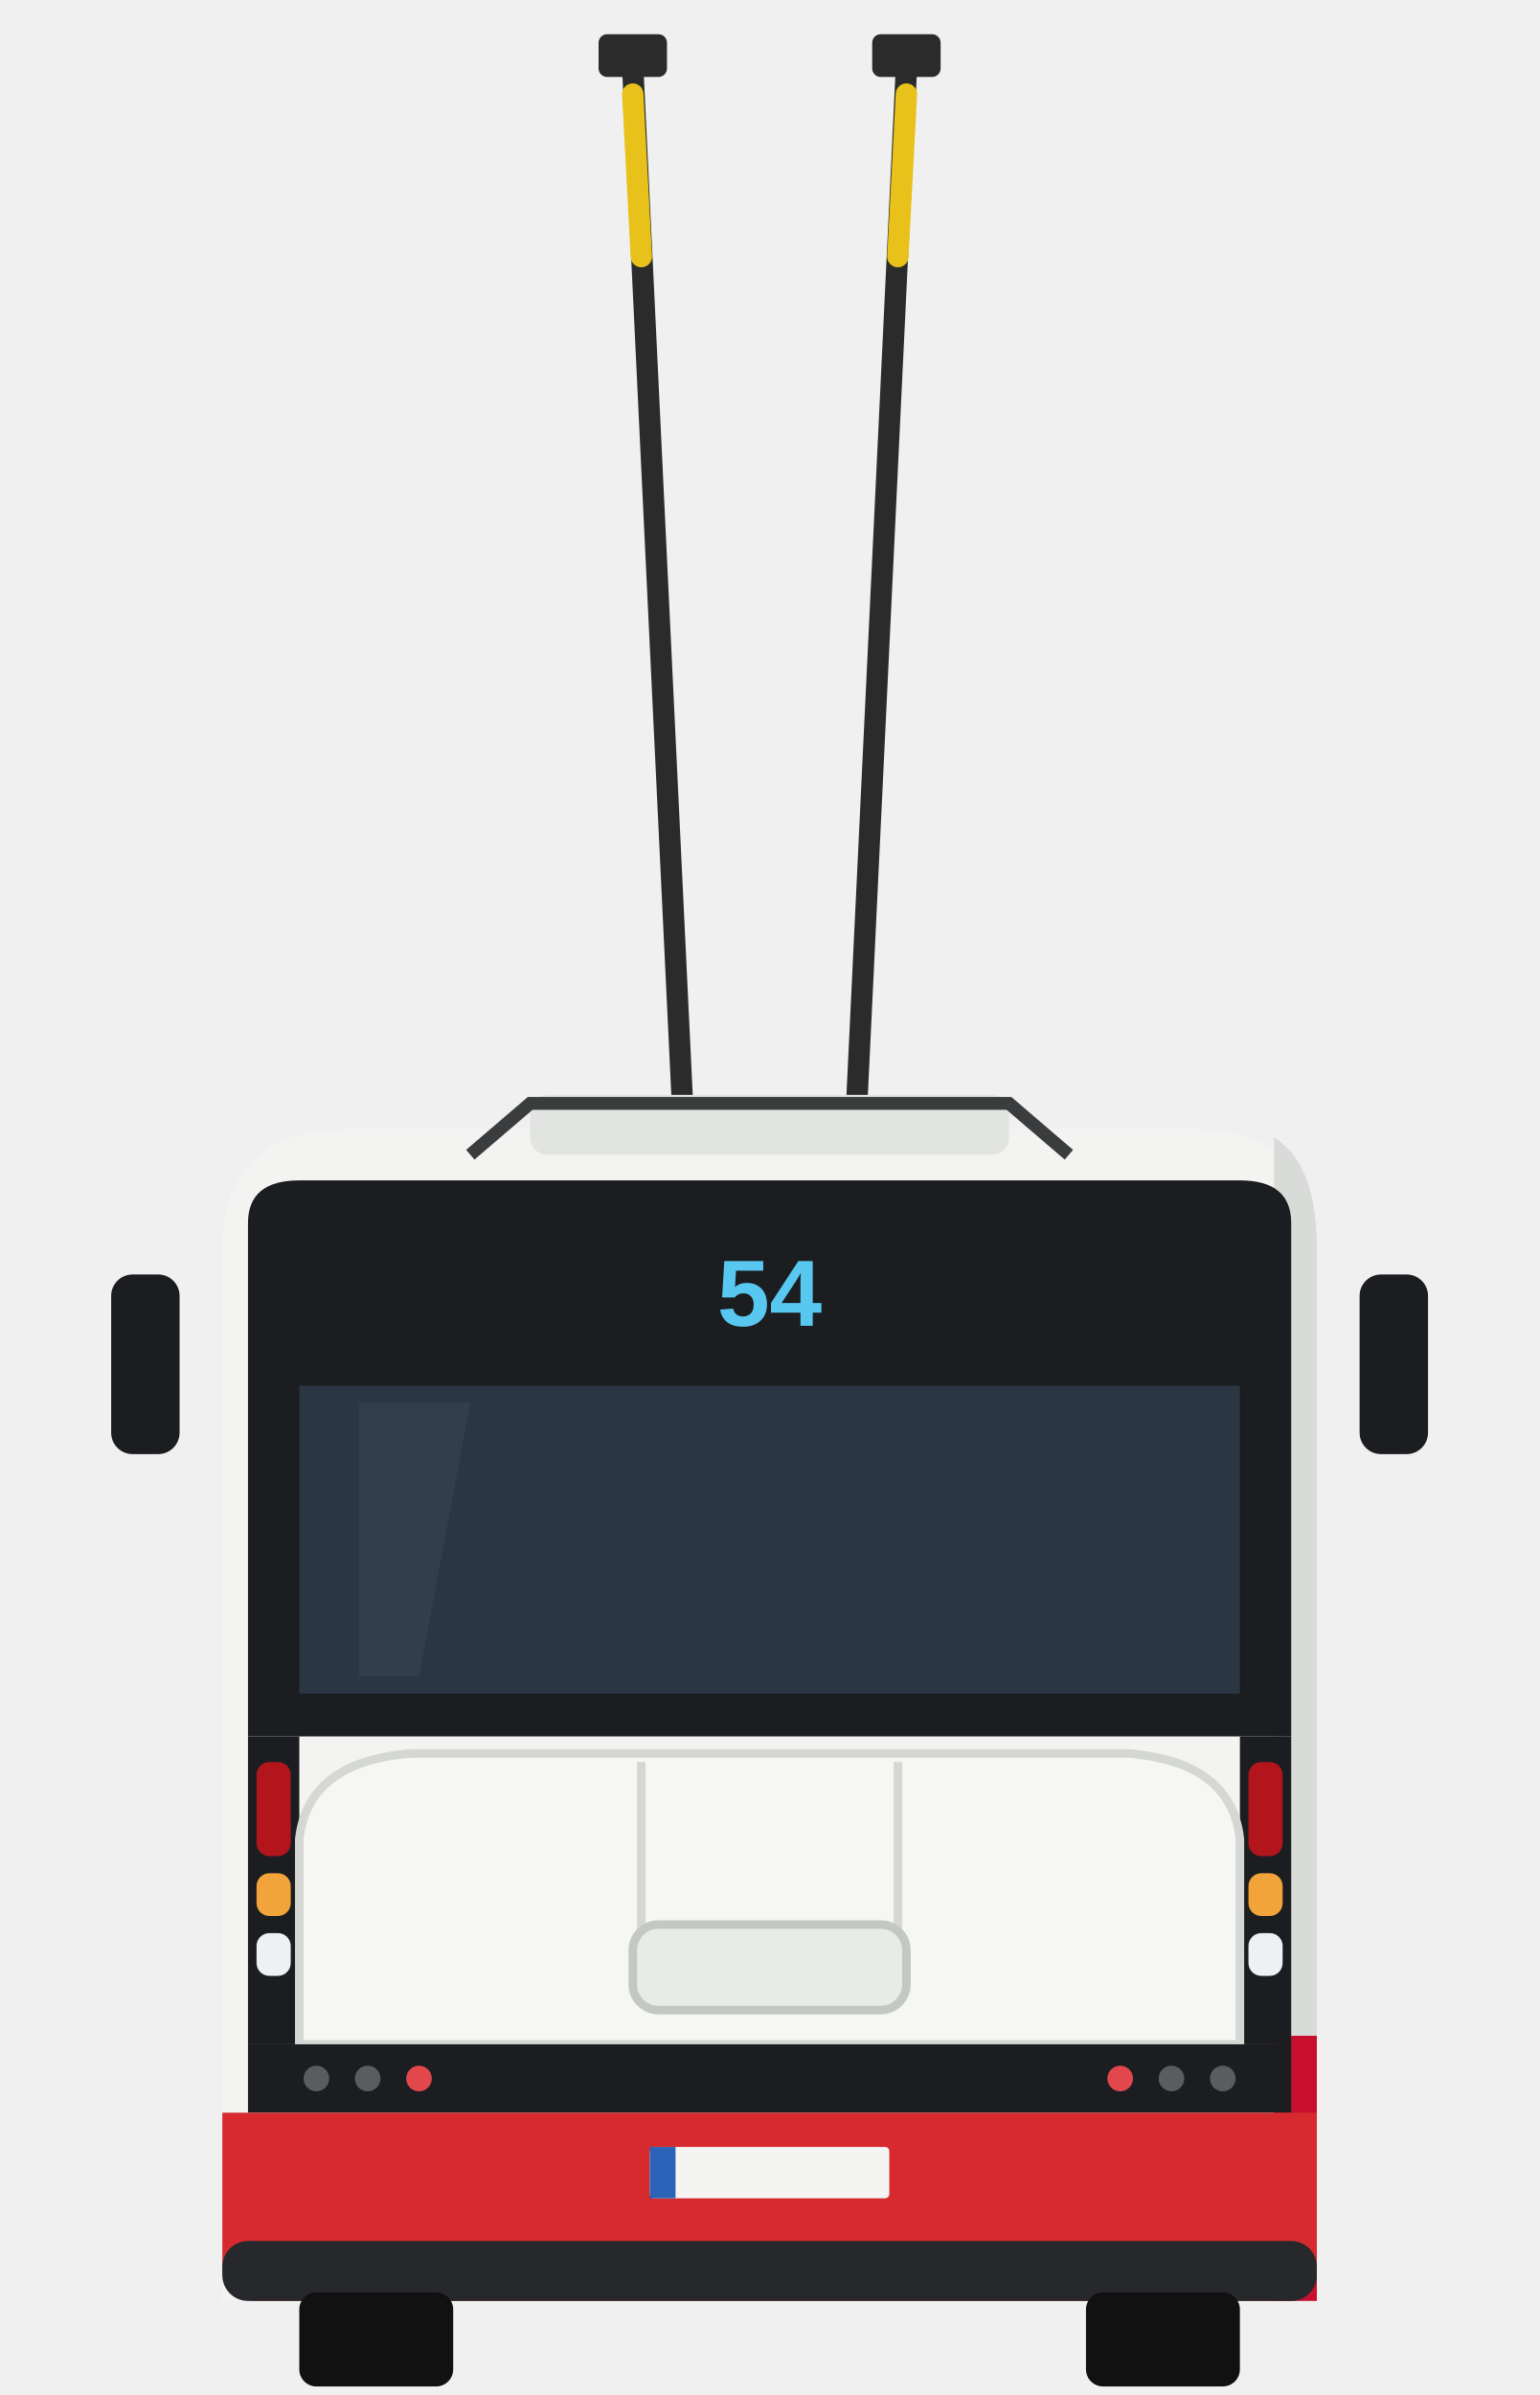
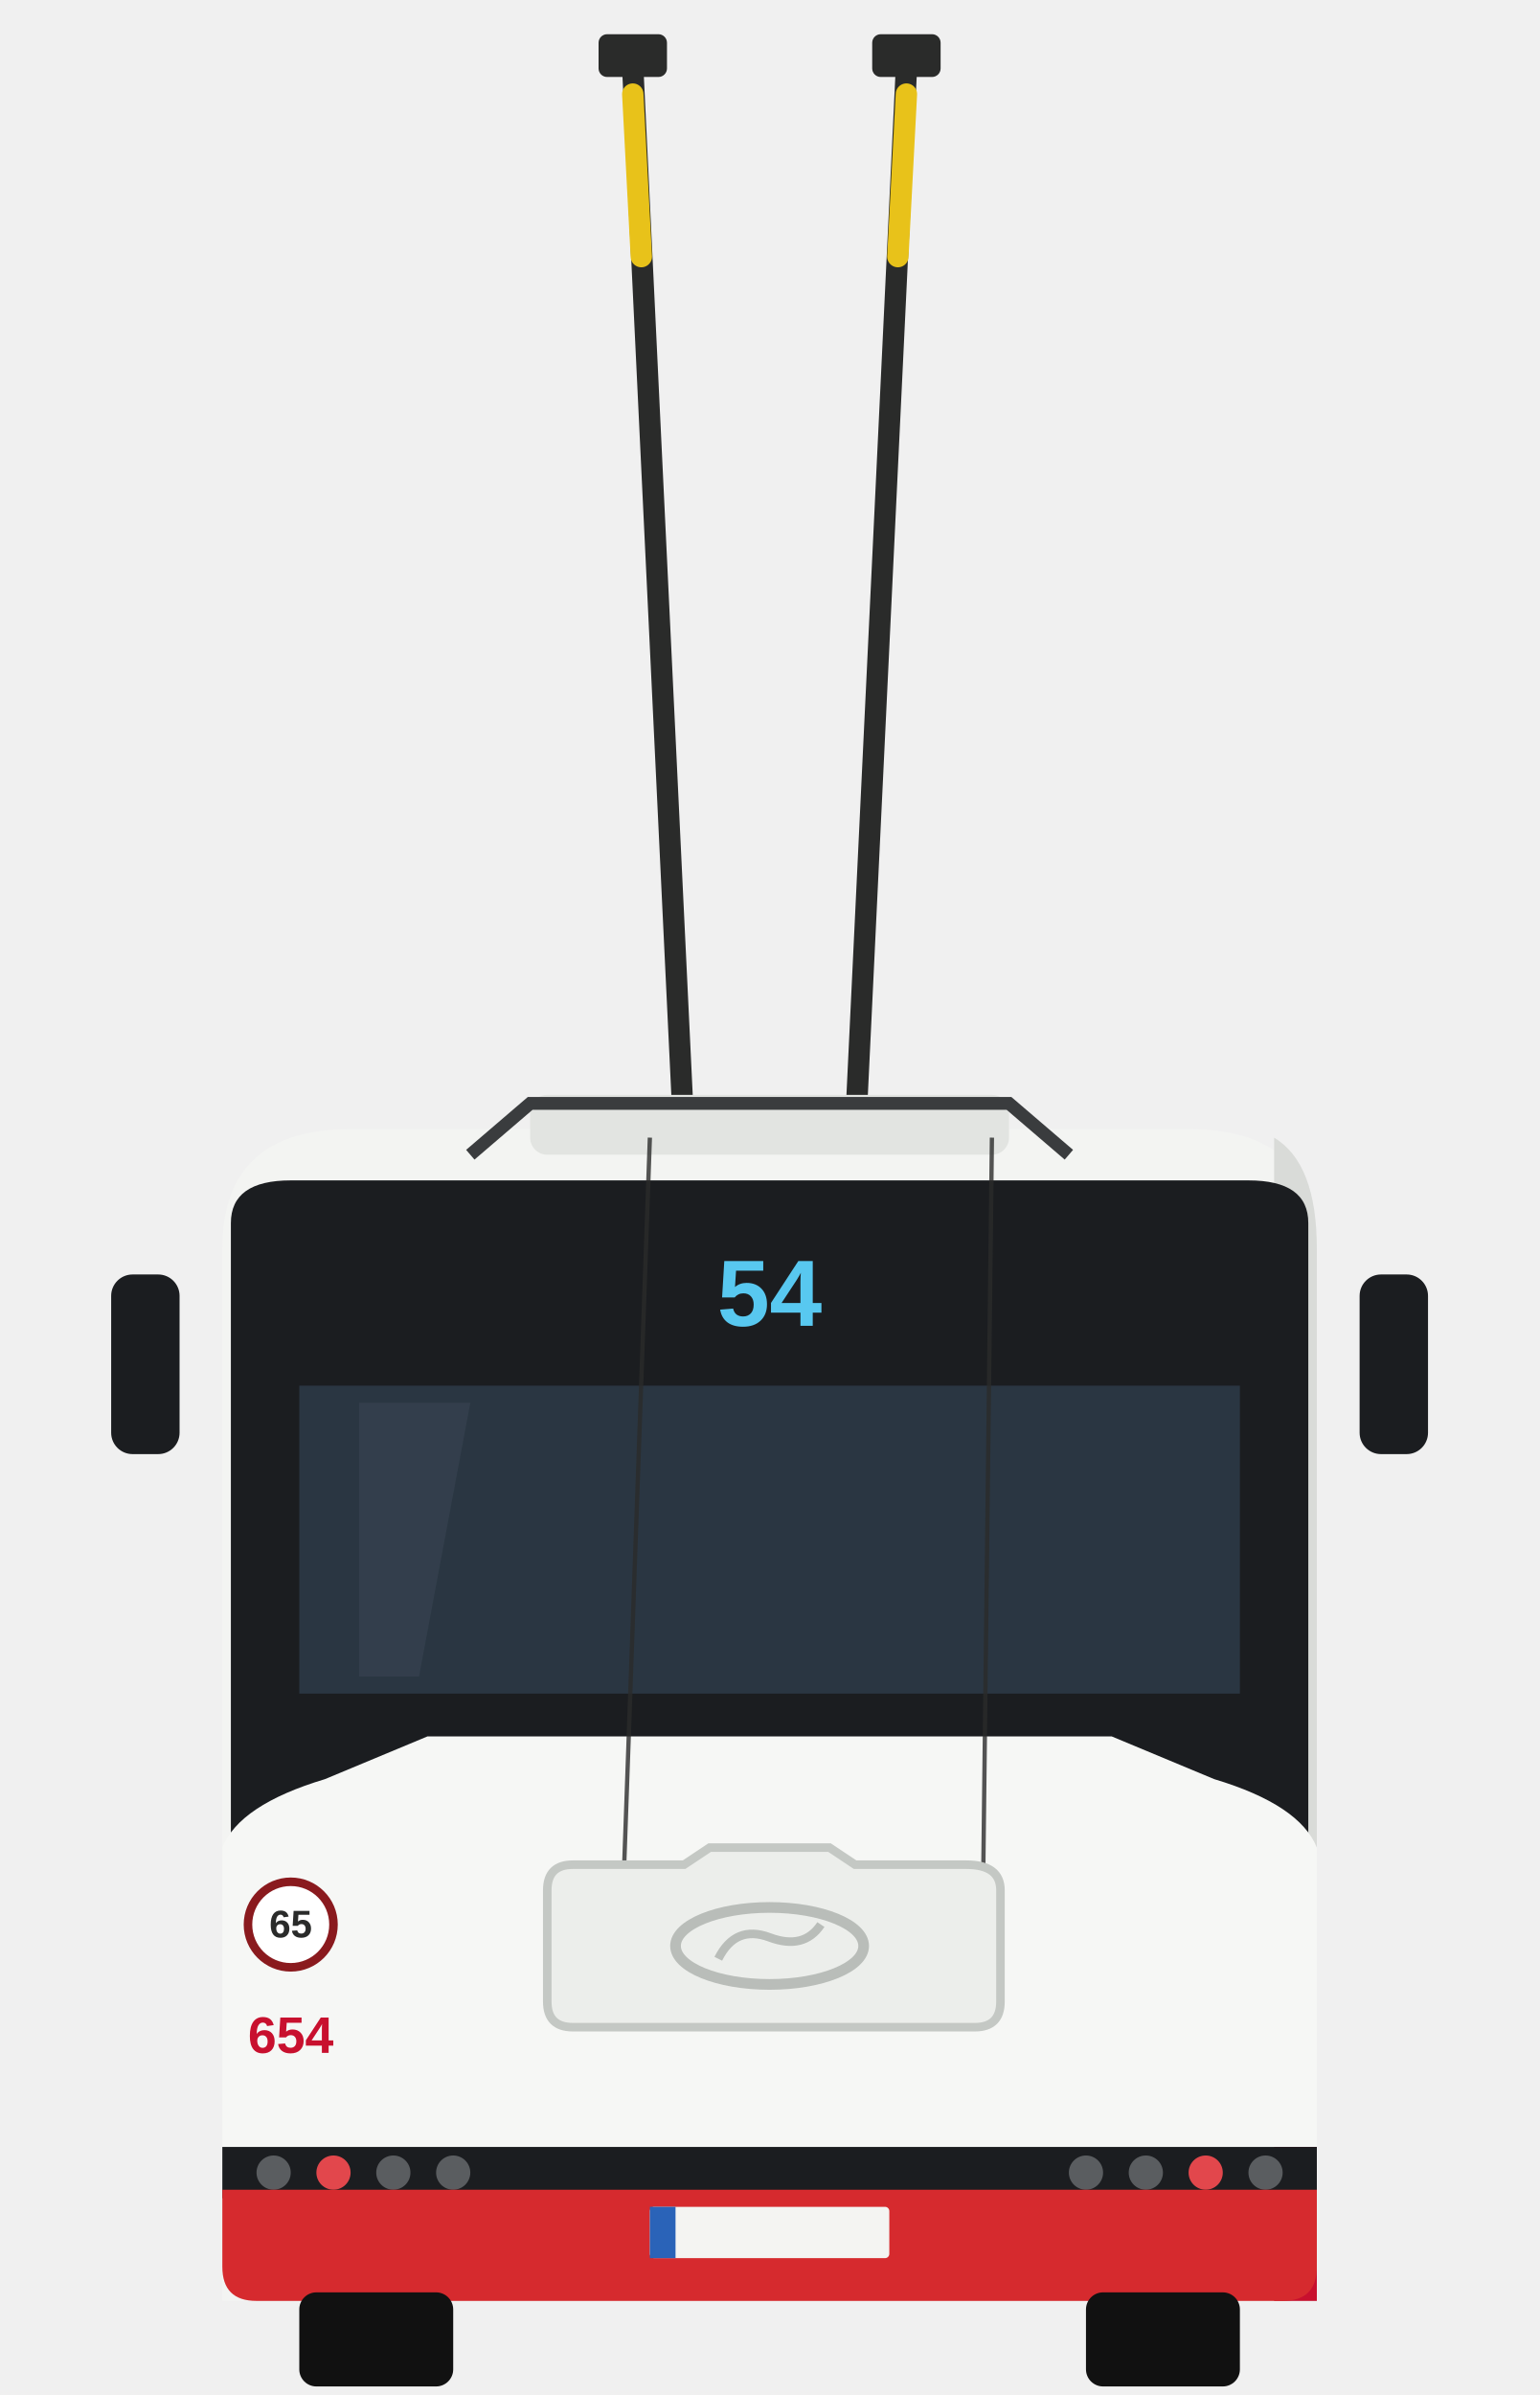
<svg xmlns="http://www.w3.org/2000/svg" viewBox="0 0 360 560">
  <g stroke="#2a2b2a" stroke-linecap="round" fill="none">
    <path d="M160 266 L148 16" stroke-width="5" />
    <path d="M200 266 L212 16" stroke-width="5" />
  </g>
  <g stroke="#e8c21a" stroke-linecap="round" fill="none" stroke-width="5">
    <path d="M150 60 L148 22" />
    <path d="M210 60 L212 22" />
  </g>
  <rect x="140" y="8" width="16" height="10" rx="2" fill="#2a2b2a" />
  <rect x="204" y="8" width="16" height="10" rx="2" fill="#2a2b2a" />
  <g transform="translate(0 240)">
    <rect x="26" y="58" width="16" height="42" rx="5" fill="#1b1d20" />
    <rect x="318" y="58" width="16" height="42" rx="5" fill="#1b1d20" />
    <path d="M52 298 V52 Q52 24 82 24 H278 Q308 24 308 52 V298 Z" fill="#f3f4f2" />
    <path d="M298 26 Q308 32 308 52 V298 H298 Z" fill="#d9dbd8" />
    <rect x="124" y="16" width="112" height="14" rx="4" fill="#e2e4e1" />
    <path d="M110 30 L124 18 H236 L250 30" stroke="#3a3c3e" stroke-width="3" fill="none" />
    <path d="M298 236 H308 V298 H298 Z" fill="#c8102e" />
-     <path d="M58 166 V46 Q58 36 70 36 H290 Q302 36 302 46 V166 Z" fill="#1b1d20" />
+     <path d="M54 200 V46 Q54 36 68 36 H292 Q306 36 306 46 V200 Z" fill="#1b1d20" />
    <path d="M70 84 H290 V156 H70 Z" fill="#2a3642" />
    <path d="M84 88 L110 88 L98 152 L84 152 Z" fill="#3a4654" opacity=".55" />
    <text x="180" y="70" text-anchor="middle" font-family="Arial, sans-serif" font-size="22" font-weight="bold" fill="#58c8f0">54</text>
-     <rect x="58" y="166" width="12" height="72" fill="#1b1d20" />
-     <rect x="290" y="166" width="12" height="72" fill="#1b1d20" />
-     <rect x="60" y="172" width="8" height="22" rx="3" fill="#b3151c" />
-     <rect x="60" y="198" width="8" height="10" rx="3" fill="#f2a33a" />
-     <rect x="60" y="212" width="8" height="10" rx="3" fill="#eef1f3" />
-     <rect x="292" y="172" width="8" height="22" rx="3" fill="#b3151c" />
-     <rect x="292" y="198" width="8" height="10" rx="3" fill="#f2a33a" />
-     <rect x="292" y="212" width="8" height="10" rx="3" fill="#eef1f3" />
-     <path d="M70 238 V190 Q72 172 96 170 H264 Q288 172 290 190 V238 Z" fill="#f6f7f5" stroke="#d4d7d4" stroke-width="2" />
-     <path d="M150 172 V214 M210 172 V214" stroke="#d4d7d4" stroke-width="2" />
-     <rect x="148" y="210" width="64" height="20" rx="6" fill="#e9ebe8" stroke="#c4c8c4" stroke-width="2" />
-     <rect x="58" y="238" width="244" height="16" fill="#1b1d20" />
+     <path d="M52 262 V192 Q56 182 76 176 L100 166 H260 L284 176 Q304 182 308 192 V262 Z" fill="#f6f7f5" />
+     <path d="M152 26 L146 196 M232 26 L230 196" stroke="#2a2b2a" stroke-width="1" opacity=".8" fill="none" />
+     <path d="M128 228 V202 Q128 196 134 196 H160 L166 192 H194 L200 196 H226 Q234 196 234 202 V228 Q234 234 228 234 H134 Q128 234 128 228 Z" fill="#eceeeb" stroke="#c4c8c4" stroke-width="2" />
+     <ellipse cx="180" cy="215" rx="22" ry="9" fill="none" stroke="#b9bdb9" stroke-width="2.5" />
+     <path d="M168 218 Q172 210 180 213 Q188 216 192 210" fill="none" stroke="#b9bdb9" stroke-width="2" />
+     <circle cx="68" cy="210" r="10" fill="#fff" stroke="#8a1a1e" stroke-width="2" />
+     <text x="68" y="213" text-anchor="middle" font-family="Arial, sans-serif" font-size="9" font-weight="bold" fill="#2a2b2a">65</text>
+     <text x="58" y="240" font-family="Arial, sans-serif" font-size="12" font-weight="bold" fill="#c8102e">654</text>
+     <rect x="52" y="262" width="256" height="12" fill="#1b1d20" />
    <g fill="#5a5d60">
-       <circle cx="74" cy="246" r="3" />
-       <circle cx="86" cy="246" r="3" />
-       <circle cx="274" cy="246" r="3" />
-       <circle cx="286" cy="246" r="3" />
+       <circle cx="64" cy="268" r="4" />
+       <circle cx="92" cy="268" r="4" />
+       <circle cx="106" cy="268" r="4" />
+       <circle cx="296" cy="268" r="4" />
+       <circle cx="268" cy="268" r="4" />
+       <circle cx="254" cy="268" r="4" />
    </g>
    <g fill="#e2474c">
-       <circle cx="98" cy="246" r="3" />
-       <circle cx="262" cy="246" r="3" />
+       <circle cx="78" cy="268" r="4" />
+       <circle cx="282" cy="268" r="4" />
    </g>
-     <path d="M52 254 H308 V290 Q308 298 300 298 H60 Q52 298 52 290 Z" fill="#d62a2e" />
-     <rect x="152" y="262" width="56" height="12" rx="1" fill="#f4f4f2" />
-     <rect x="152" y="262" width="6" height="12" fill="#2a63b8" />
-     <rect x="52" y="284" width="256" height="14" rx="6" fill="#26282b" />
+     <path d="M52 272 H308 V290 Q308 298 300 298 H60 Q52 298 52 290 Z" fill="#d62a2e" />
+     <rect x="152" y="276" width="56" height="12" rx="1" fill="#f4f4f2" />
+     <rect x="152" y="276" width="6" height="12" fill="#2a63b8" />
    <rect x="70" y="296" width="36" height="22" rx="4" fill="#111" />
    <rect x="254" y="296" width="36" height="22" rx="4" fill="#111" />
  </g>
</svg>
